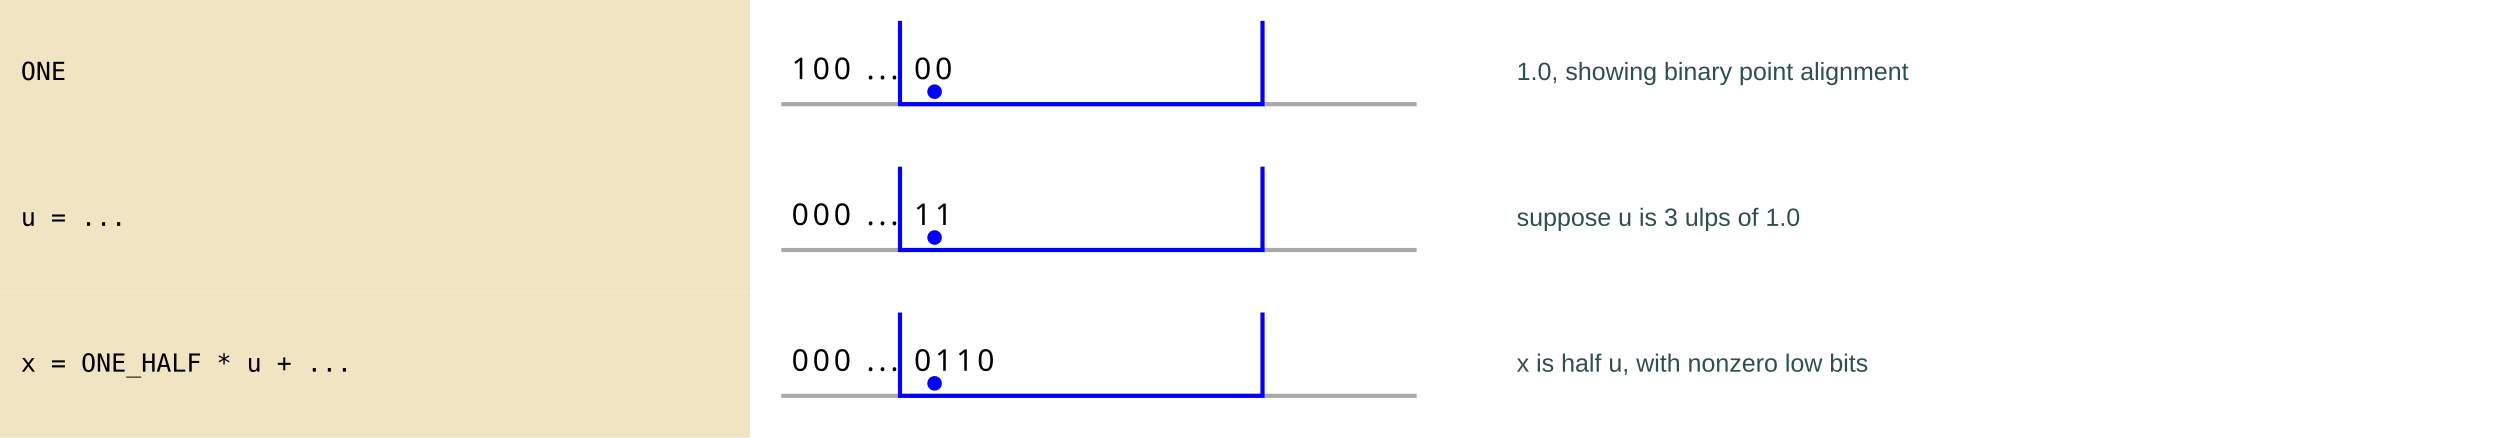
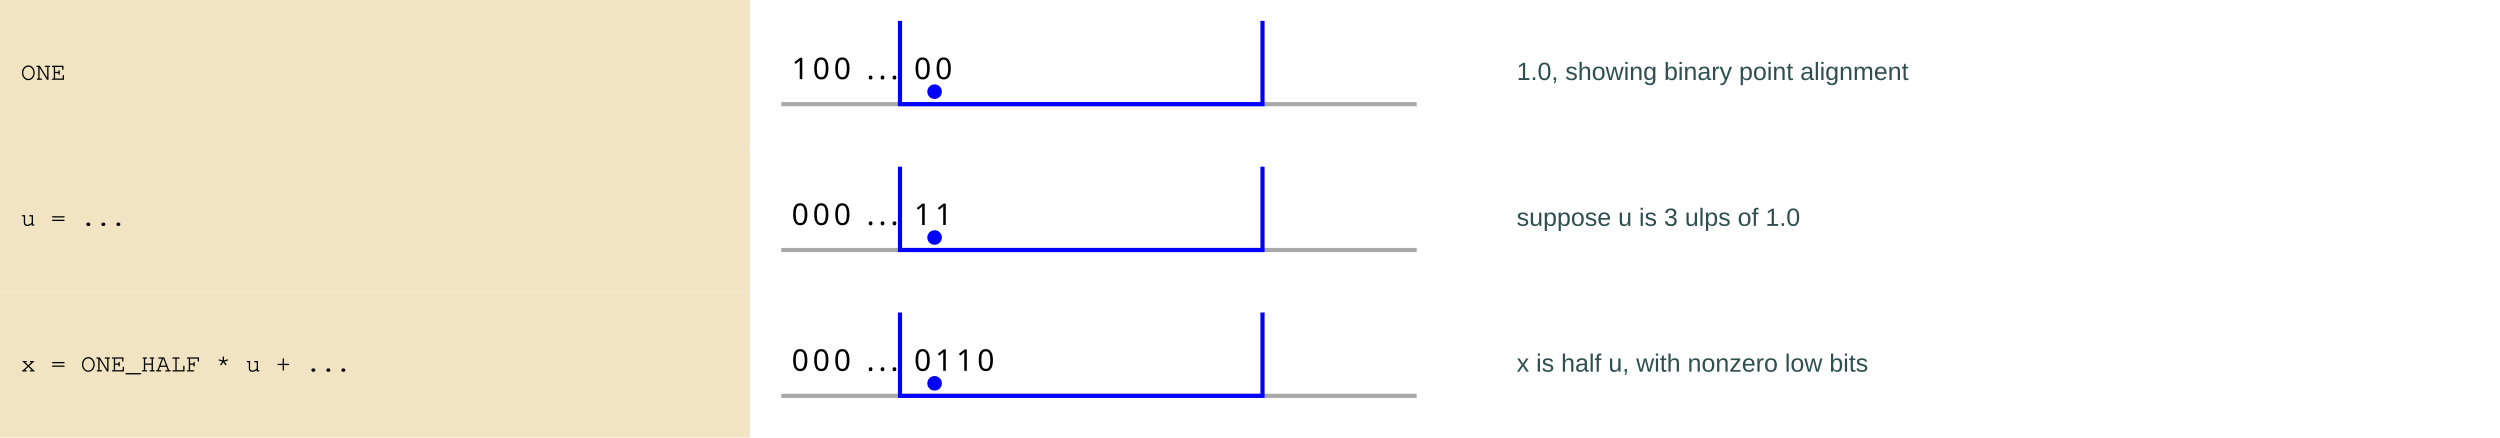
<svg xmlns="http://www.w3.org/2000/svg" viewBox="0 0 1200 210">
  <style>
.diag-py-rect {fill: rgba(241, 228, 194, 1.0); stroke: none;}
.diag-num-rect { fill: none; stroke: none; }
.diag-rem-rect { fill: none; stroke: none; }
.diag-num-line { stroke-width: 2; stroke: darkgray; }
.diag-num-path { stroke-width: 2; stroke: blue; fill: none; }
.diag-num-dot { stroke-width: 1; stroke: blue; fill: blue; }
.diag-num-elps { stroke-width: 3; stroke: red; fill: none; }
- .diag-py { font-family: "Roboto Mono", monospace; font-size: 1em; white-space: pre; dominant-baseline: middle; fill: black; }
+ .diag-py { font-family: Courier, monospace; font-size: 1em; white-space: pre; dominant-baseline: middle; fill: black; }
.diag-num-bin { font-family: "Roboto Mono"; font-size: 1.2em; letter-spacing: 0.13em; dominant-baseline: middle; fill: black; }
.diag-num-oct { font-family: "Roboto Mono"; font-size: 1.2em; font-style: italic; letter-spacing: 0.13em; dominant-baseline: middle; fill: black; }
.diag-num-dec { font-family: "Roboto Mono"; font-size: 1.2em; font-weight: bolder; letter-spacing: 0.13em; dominant-baseline: middle; fill: black; }
.diag-num-hex { font-family: "Roboto Mono"; font-size: 1.2em; font-style: italic; font-weight: bolder; letter-spacing: 0.13em; dominant-baseline: middle; fill: black; }
.diag-rem { font-family: Arial; font-size: 1em; dominant-baseline: middle; fill: darkslategray; }
+ .tic-rect { fill: lightgray; stroke: none; }
+ .tic-line { stroke-width: 3; stroke: dimgray; }
+ .tic-big { stroke-width: 3; stroke: dimgray; }
+ .tic-small { stroke-width: 2; stroke: darkgray; }
+ .tic-hnum { stroke-width: 1; stroke: blue; }
+ .tic-mnum { stroke-width: 2; stroke: blue; }
+ .tic-bnum { stroke-width: 3; stroke: blue; }
+ .tic-lab { font-family: "Roboto Mono", monospace; font-size: 1.2em; white-space: pre; dominant-baseline: middle; fill: black; }
+ .tic-num { font-family: "Roboto Mono", monospace; font-size: 1.2em; font-weight: bolder;white-space: pre; dominant-baseline: middle; fill: blue; }
</style>
  <g transform="translate(0,0)">
    <rect class="diag-py-rect" width="360" height="70" />
    <text class="diag-py" x="10" y="35">
ONE
</text>
  </g>
  <g transform="translate(360,0)">
    <rect class="diag-num-rect" width="358" height="70" />
    <line class="diag-num-line" x1="15" y1="50" x2="320.0" y2="50" />
    <path class="diag-num-path" d="M 72 10 L 72 50 L 246.0 50 L 246.0 10" />
    <circle class="diag-num-dot" cx="88.6" cy="44" r="3.0" />
    <text class="diag-num-bin" x="20" y="33">
   100 ... 00
</text>
  </g>
  <g transform="translate(718,0)">
    <rect class="diag-rem-rect" width="482" height="70" />
    <text class="diag-rem" x="10" y="35">
1.0, showing binary point alignment
</text>
  </g>
  <g transform="translate(0,70)">
    <rect class="diag-py-rect" width="360" height="70" />
    <text class="diag-py" x="10" y="35">
u = ...
</text>
  </g>
  <g transform="translate(360,70)">
    <rect class="diag-num-rect" width="358" height="70" />
    <line class="diag-num-line" x1="15" y1="50" x2="320.0" y2="50" />
    <path class="diag-num-path" d="M 72 10 L 72 50 L 246.0 50 L 246.0 10" />
    <circle class="diag-num-dot" cx="88.6" cy="44" r="3.0" />
    <text class="diag-num-bin" x="20" y="33">
   000 ... 11
</text>
  </g>
  <g transform="translate(718,70)">
    <rect class="diag-rem-rect" width="482" height="70" />
    <text class="diag-rem" x="10" y="35">
suppose u is 3 ulps of 1.0
</text>
  </g>
  <g transform="translate(0,140)">
    <rect class="diag-py-rect" width="360" height="70" />
    <text class="diag-py" x="10" y="35">
x = ONE_HALF * u + ...
</text>
  </g>
  <g transform="translate(360,140)">
    <rect class="diag-num-rect" width="358" height="70" />
    <line class="diag-num-line" x1="15" y1="50" x2="320.0" y2="50" />
    <path class="diag-num-path" d="M 72 10 L 72 50 L 246.0 50 L 246.0 10" />
    <circle class="diag-num-dot" cx="88.6" cy="44" r="3.0" />
    <text class="diag-num-bin" x="20" y="33">
   000 ... 0110
</text>
  </g>
  <g transform="translate(718,140)">
    <rect class="diag-rem-rect" width="482" height="70" />
    <text class="diag-rem" x="10" y="35">
x is half u, with nonzero low bits
</text>
  </g>
</svg>
